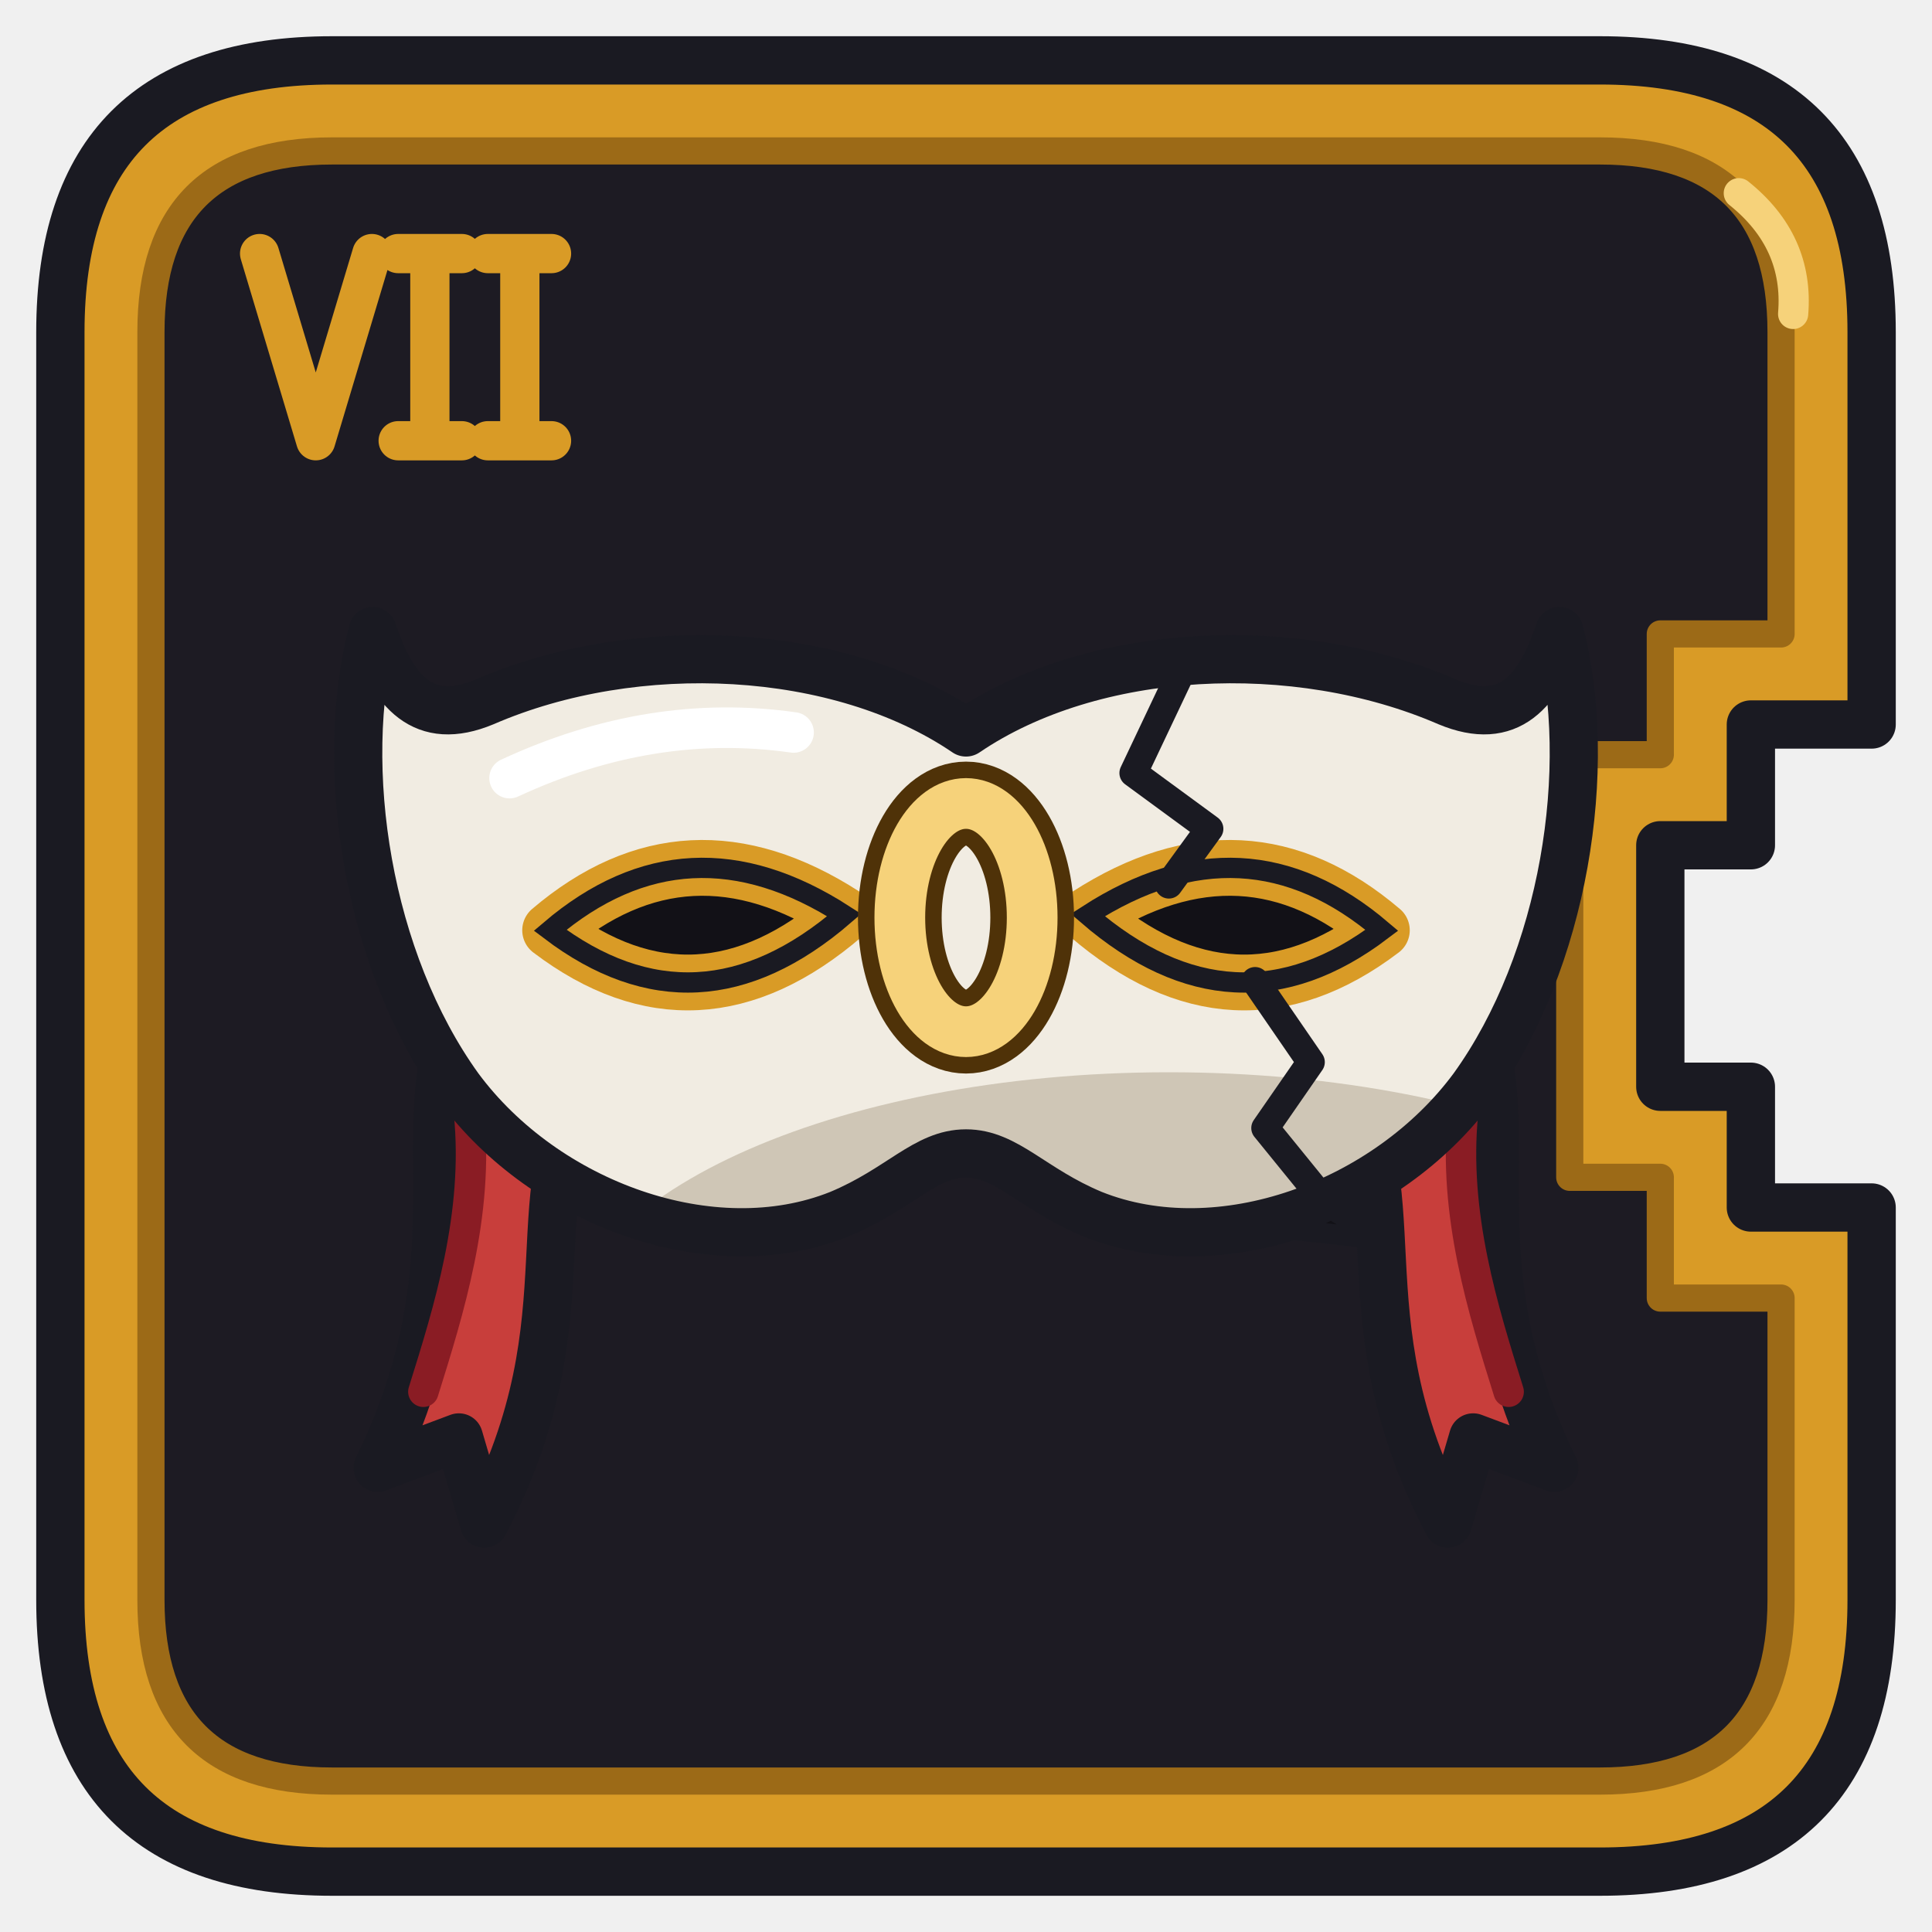
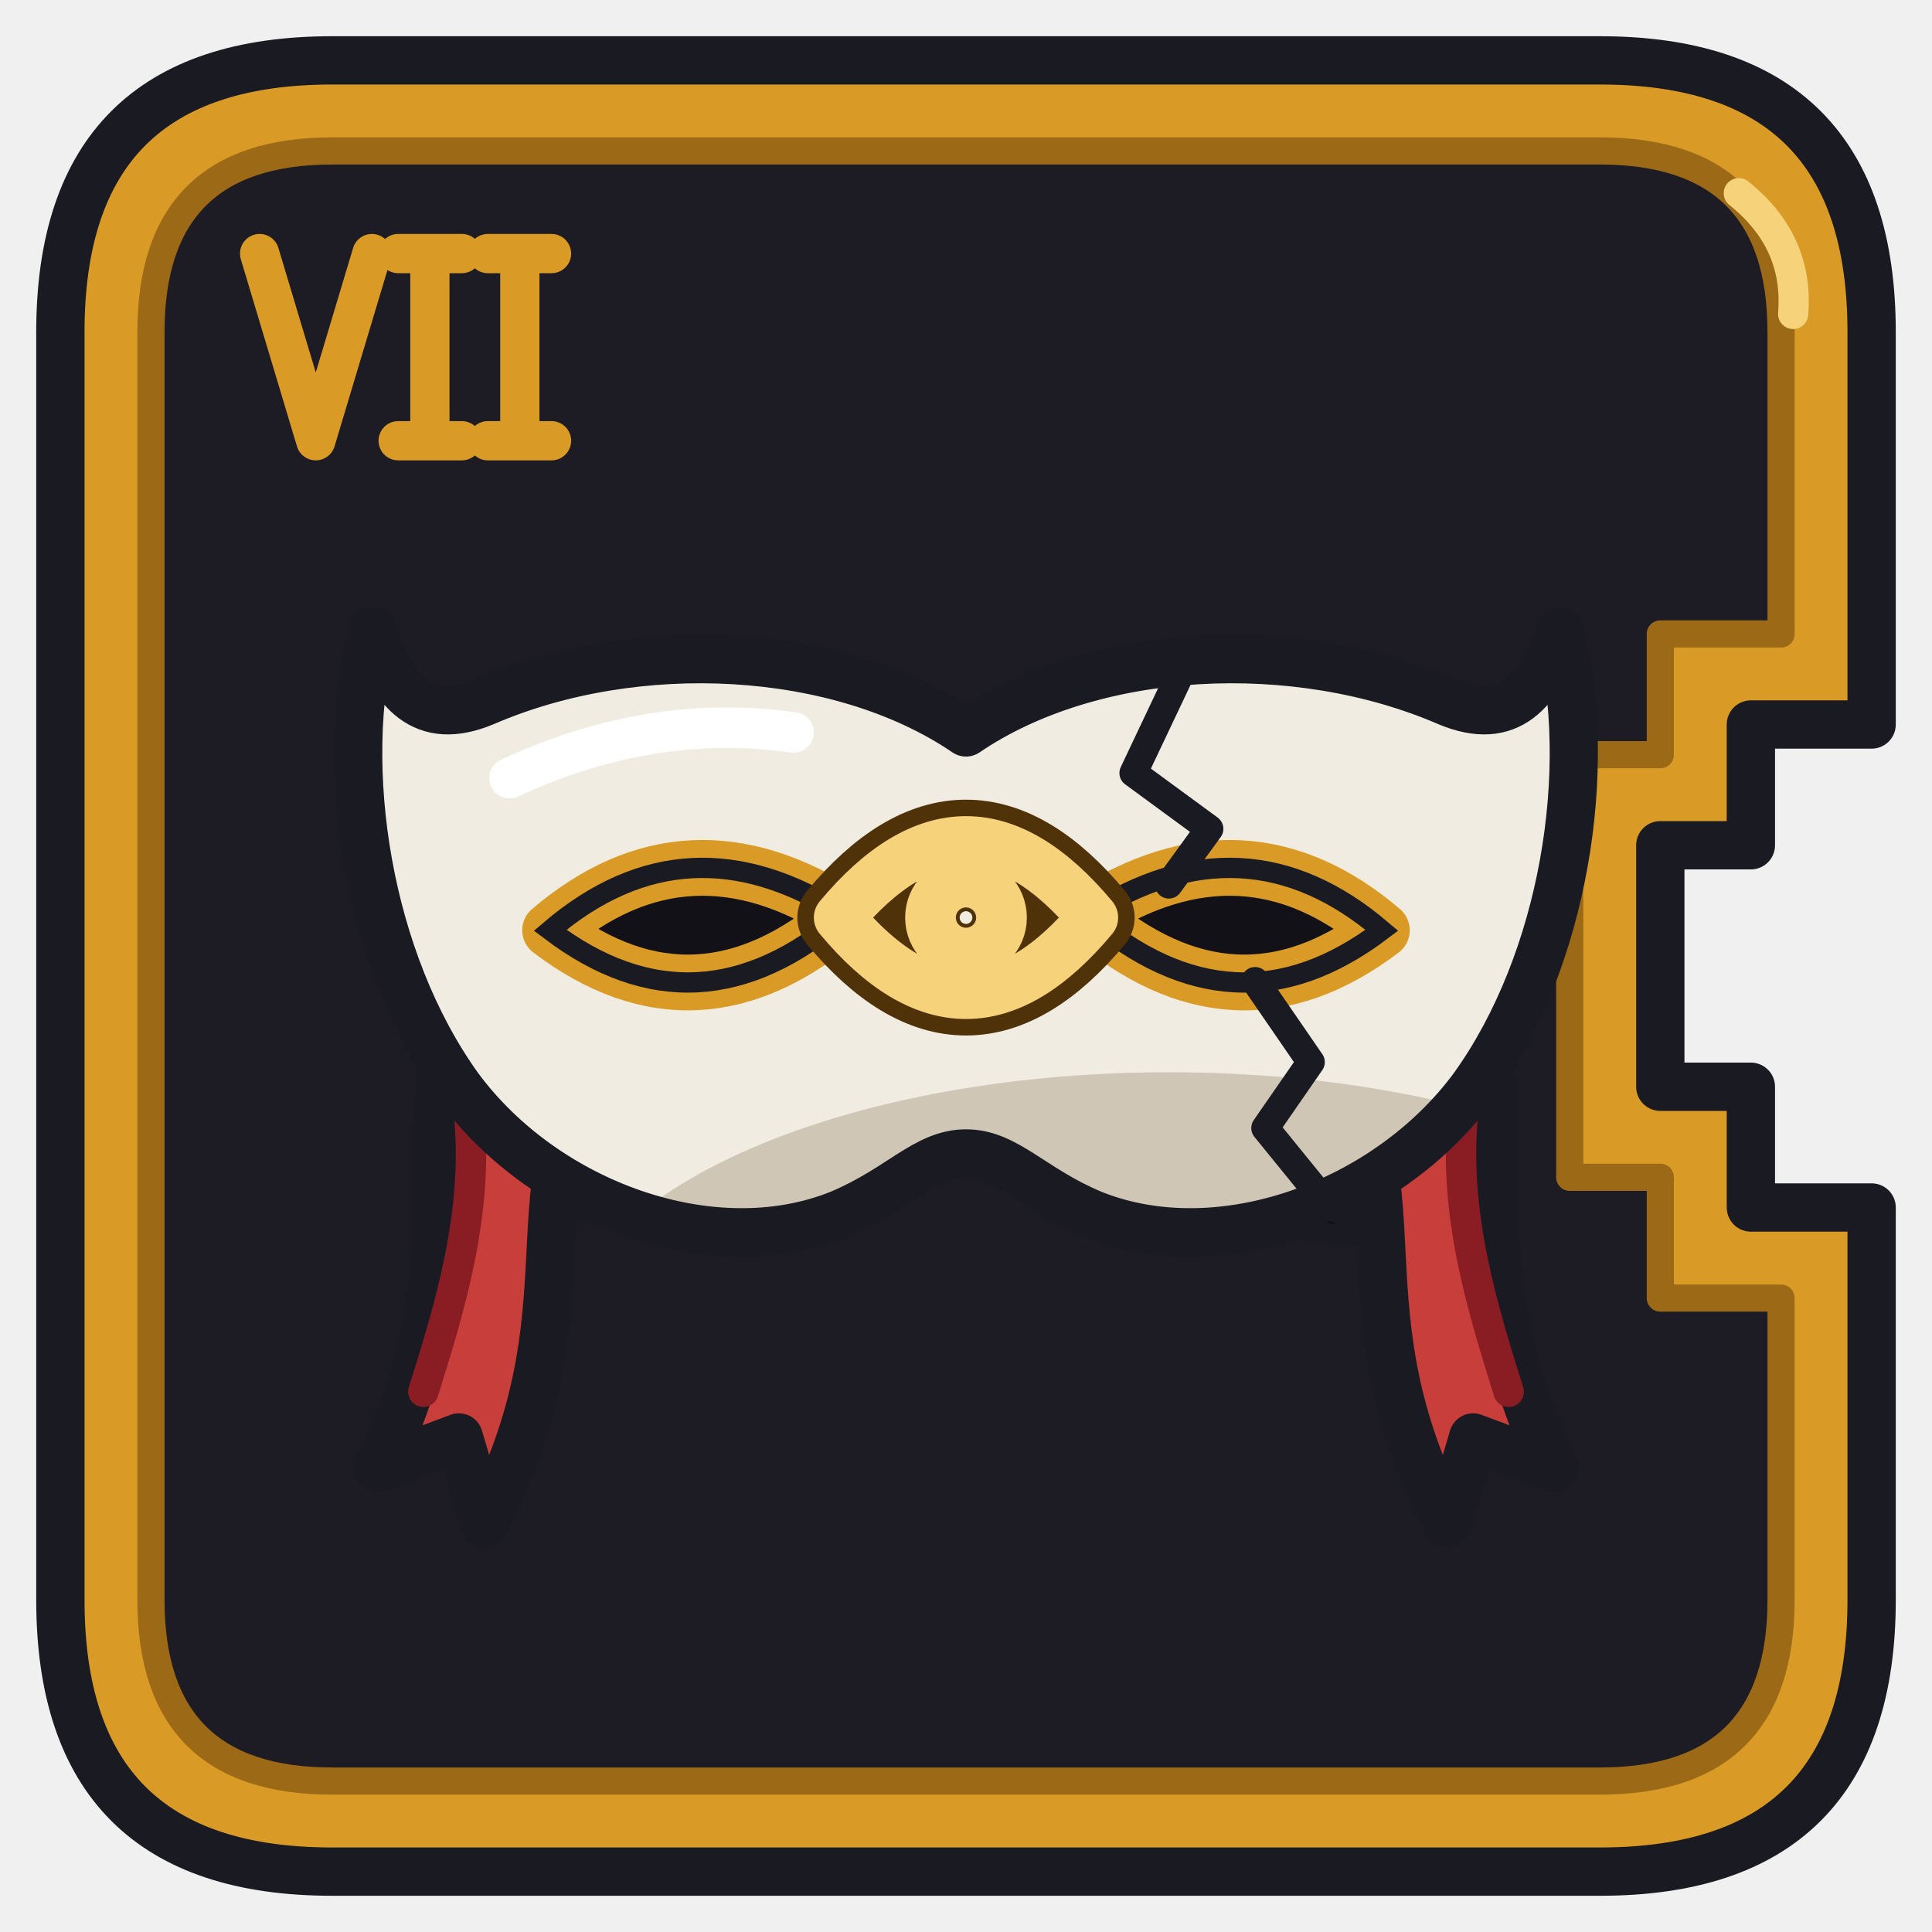
<svg xmlns="http://www.w3.org/2000/svg" viewBox="0 0 64 64" width="64" height="64">
  <path d="M11 2H53Q62 2 62 11V24H58V28H55V36H58V40H62V53Q62 62 53 62H11Q2 62 2 53V11Q2 2 11 2Z" fill="#D99B26" stroke="#1A1A22" stroke-width="1.6" stroke-linejoin="round" stroke-linecap="round" />
  <path d="M11 5H53Q59 5 59 11V21H55V25H52V39H55V43H59V53Q59 59 53 59H11Q5 59 5 53V11Q5 5 11 5Z" fill="#1d1b23" stroke="#9c6a17" stroke-width=".9" stroke-linejoin="round" />
  <path d="M57.6 6.4Q59.6 8 59.4 10.4" fill="none" stroke="#f6d27a" stroke-width="1" stroke-linecap="round" />
  <g transform="translate(32 33) scale(.84) translate(-32 -33)">
    <defs>
      <clipPath id="uR5m">
        <path d="M32 22.6C27 19.2 19 18.8 13 21.4C10.6 22.4 9.4 21 8.6 18.6C7.2 24 8.4 31.6 12 36.6C15.4 41.2 22 43.6 27 41.6C29.4 40.6 30.4 39.2 32 39.2C33.6 39.2 34.6 40.6 37 41.6C42 43.6 48.6 41.2 52 36.6C55.6 31.6 56.8 24 55.4 18.6C54.6 21 53.4 22.4 51 21.4C45 18.8 37 19.2 32 22.6Z" />
      </clipPath>
    </defs>
    <path d="M12.6 32.4C9.4 37.4 13.2 42.6 8.8 51.6L12 50.4L13 53.8C17.4 45.4 14 40.6 17.6 35.6ZM51.4 32.4C54.6 37.4 50.8 42.6 55.2 51.6L52 50.4L51 53.8C46.6 45.4 50 40.6 46.4 35.6Z" fill="#C83E3B" stroke="#1A1A22" stroke-width="1.9" stroke-linejoin="round" stroke-linecap="round" />
    <path d="M12.4 37.6C12.8 41.6 11.6 45.4 10.6 48.6M51.6 37.6C51.2 41.6 52.4 45.4 53.4 48.6" fill="none" stroke="#8a1c24" stroke-width="1.2" stroke-linecap="round" />
    <path d="M32 22.6C27 19.2 19 18.8 13 21.4C10.6 22.4 9.4 21 8.6 18.6C7.2 24 8.4 31.6 12 36.6C15.4 41.2 22 43.6 27 41.6C29.4 40.6 30.4 39.2 32 39.2C33.6 39.2 34.6 40.6 37 41.6C42 43.6 48.6 41.2 52 36.6C55.6 31.6 56.8 24 55.4 18.6C54.6 21 53.4 22.4 51 21.4C45 18.8 37 19.2 32 22.6Z" fill="#f1ece2" />
    <g clip-path="url(#uR5m)">
      <ellipse cx="40" cy="47" rx="24" ry="11" fill="#cfc6b6" />
    </g>
    <path d="M32 22.6C27 19.2 19 18.8 13 21.4C10.6 22.4 9.4 21 8.6 18.6C7.2 24 8.4 31.6 12 36.6C15.4 41.2 22 43.6 27 41.6C29.4 40.6 30.4 39.2 32 39.2C33.6 39.2 34.6 40.6 37 41.6C42 43.6 48.6 41.2 52 36.6C55.6 31.6 56.8 24 55.4 18.6C54.6 21 53.4 22.4 51 21.4C45 18.8 37 19.2 32 22.6Z" fill="none" stroke="#1A1A22" stroke-width="1.9" stroke-linejoin="round" stroke-linecap="round" />
    <path d="M15.6 30.4Q21 25.8 27.2 29.8Q21.4 34.8 15.6 30.4Z" fill="#121117" stroke="#D99B26" stroke-width="2.2" stroke-linejoin="round" />
    <path d="M48.4 30.4Q43 25.8 36.8 29.8Q42.6 34.8 48.4 30.4Z" fill="#121117" stroke="#D99B26" stroke-width="2.2" stroke-linejoin="round" />
    <path d="M15.6 30.4Q21 25.8 27.2 29.8Q21.4 34.8 15.6 30.4Z" fill="none" stroke="#1A1A22" stroke-width=".8" />
    <path d="M48.4 30.4Q43 25.8 36.8 29.8Q42.6 34.8 48.4 30.4Z" fill="none" stroke="#1A1A22" stroke-width=".8" />
    <path d="M40.4 20.4L38.6 24.2L41.6 26.4L40 28.6M43.4 32.4L45.6 35.6L43.8 38.2L46.4 41.4" fill="none" stroke="#1A1A22" stroke-width="1.1" stroke-linejoin="round" stroke-linecap="round" />
    <path d="M44.8 42.2L46.4 41.4L48.4 42.6Z" fill="#121117" stroke="#1A1A22" stroke-width=".8" stroke-linejoin="round" />
    <path d="M14 24.4Q19.6 21.8 25.2 22.6" fill="none" stroke="#fff" stroke-width="1.6" stroke-linecap="round" />
    <g class="relic-frag">
-       <path d="M29.39 29.9A2.61 4.5 0 1 0 34.61 29.9A2.61 4.5 0 1 0 29.39 29.9Z" fill="none" stroke-linecap="round" stroke-linejoin="round" stroke="#4f3208" stroke-width="3.3" />
-       <path d="M29.39 29.9A2.61 4.5 0 1 0 34.61 29.9A2.61 4.5 0 1 0 29.39 29.9Z" fill="none" stroke-linecap="round" stroke-linejoin="round" stroke="#f6d27a" stroke-width="2" />
+       <path d="M27 29.9Q32 23.9 37 29.9Q32 35.9 27 29.9ZM30.6 29.9A1.4 1.4 0 1 0 33.4 29.9A1.4 1.4 0 1 0 30.6 29.9Z" fill="none" stroke-linecap="round" stroke-linejoin="round" stroke="#4f3208" stroke-width="3.3" />
+       <path d="M27 29.9Q32 23.9 37 29.9Q32 35.9 27 29.9ZM30.6 29.9A1.4 1.4 0 1 0 33.4 29.9A1.4 1.4 0 1 0 30.6 29.9Z" fill="none" stroke-linecap="round" stroke-linejoin="round" stroke="#f6d27a" stroke-width="2" />
    </g>
  </g>
  <path d="M8.6 8.4L10.46 14.6L12.32 8.4M13.19 8.4L15.3 8.4M14.24 8.4L14.24 14.6M13.19 14.6L15.3 14.6M16.16 8.4L18.27 8.4M17.22 8.4L17.22 14.6M16.16 14.6L18.27 14.6" fill="none" stroke="#D99B26" stroke-width="1.3" stroke-linecap="round" stroke-linejoin="round" />
</svg>
